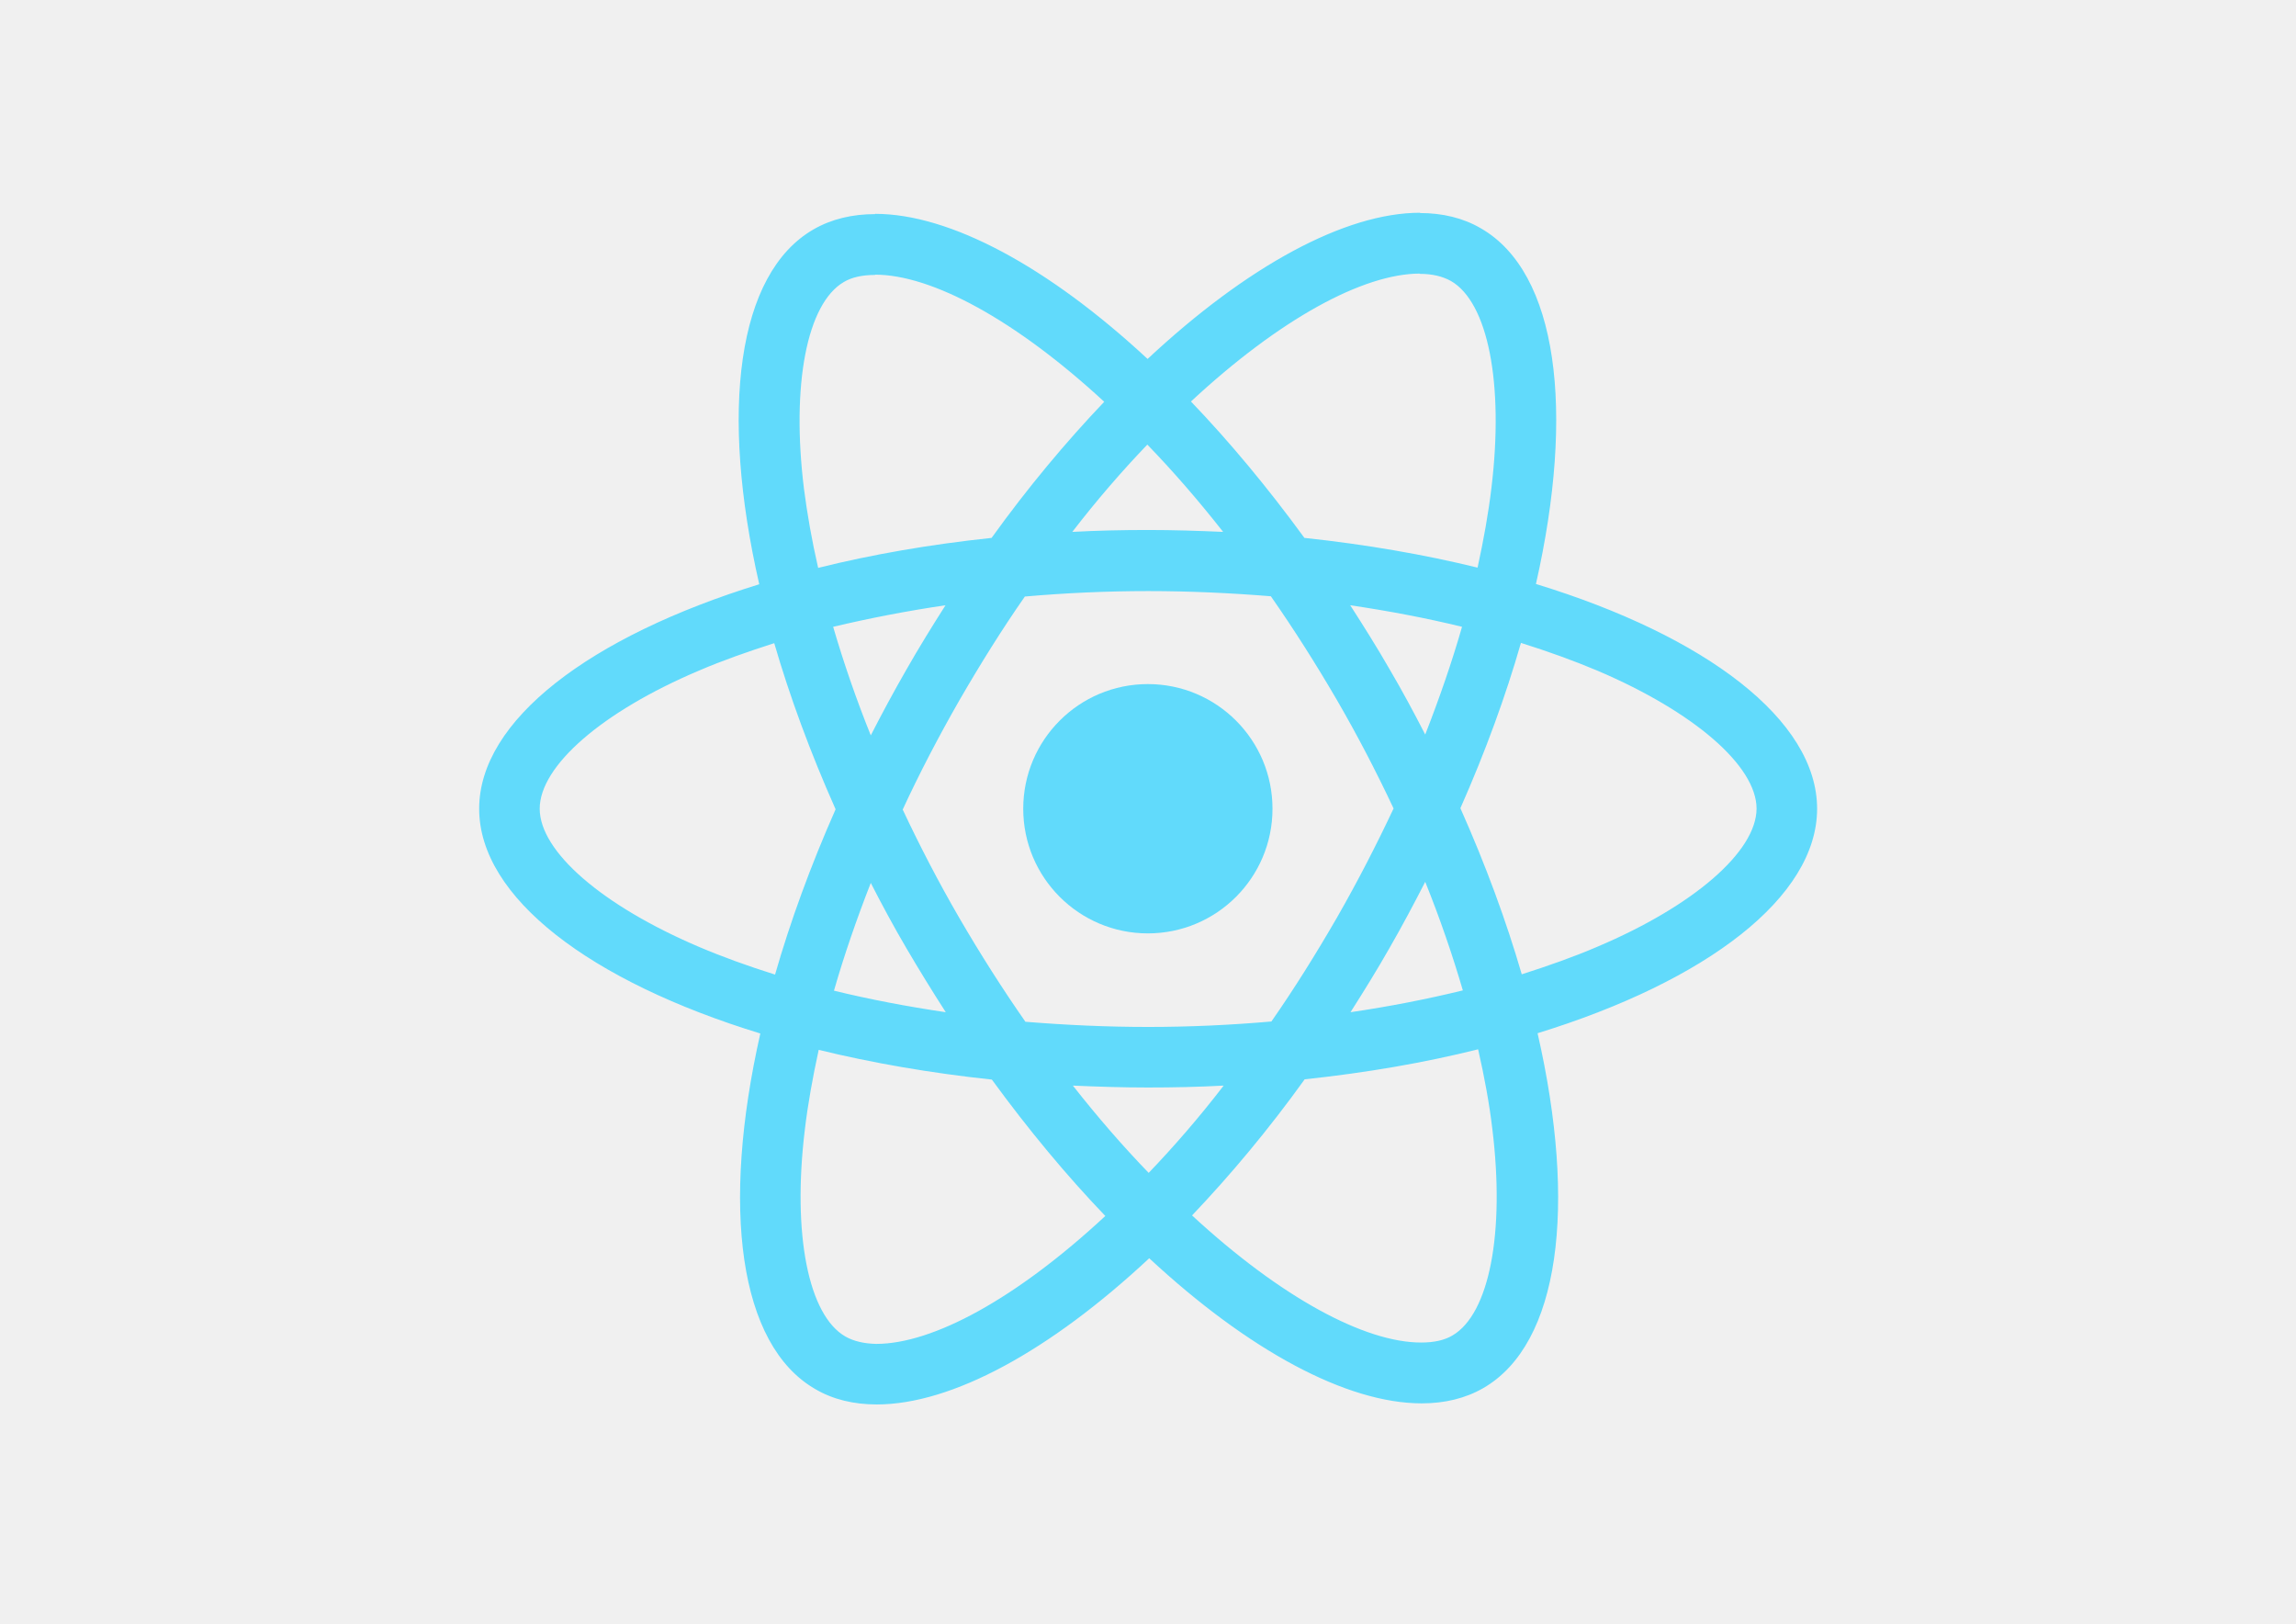
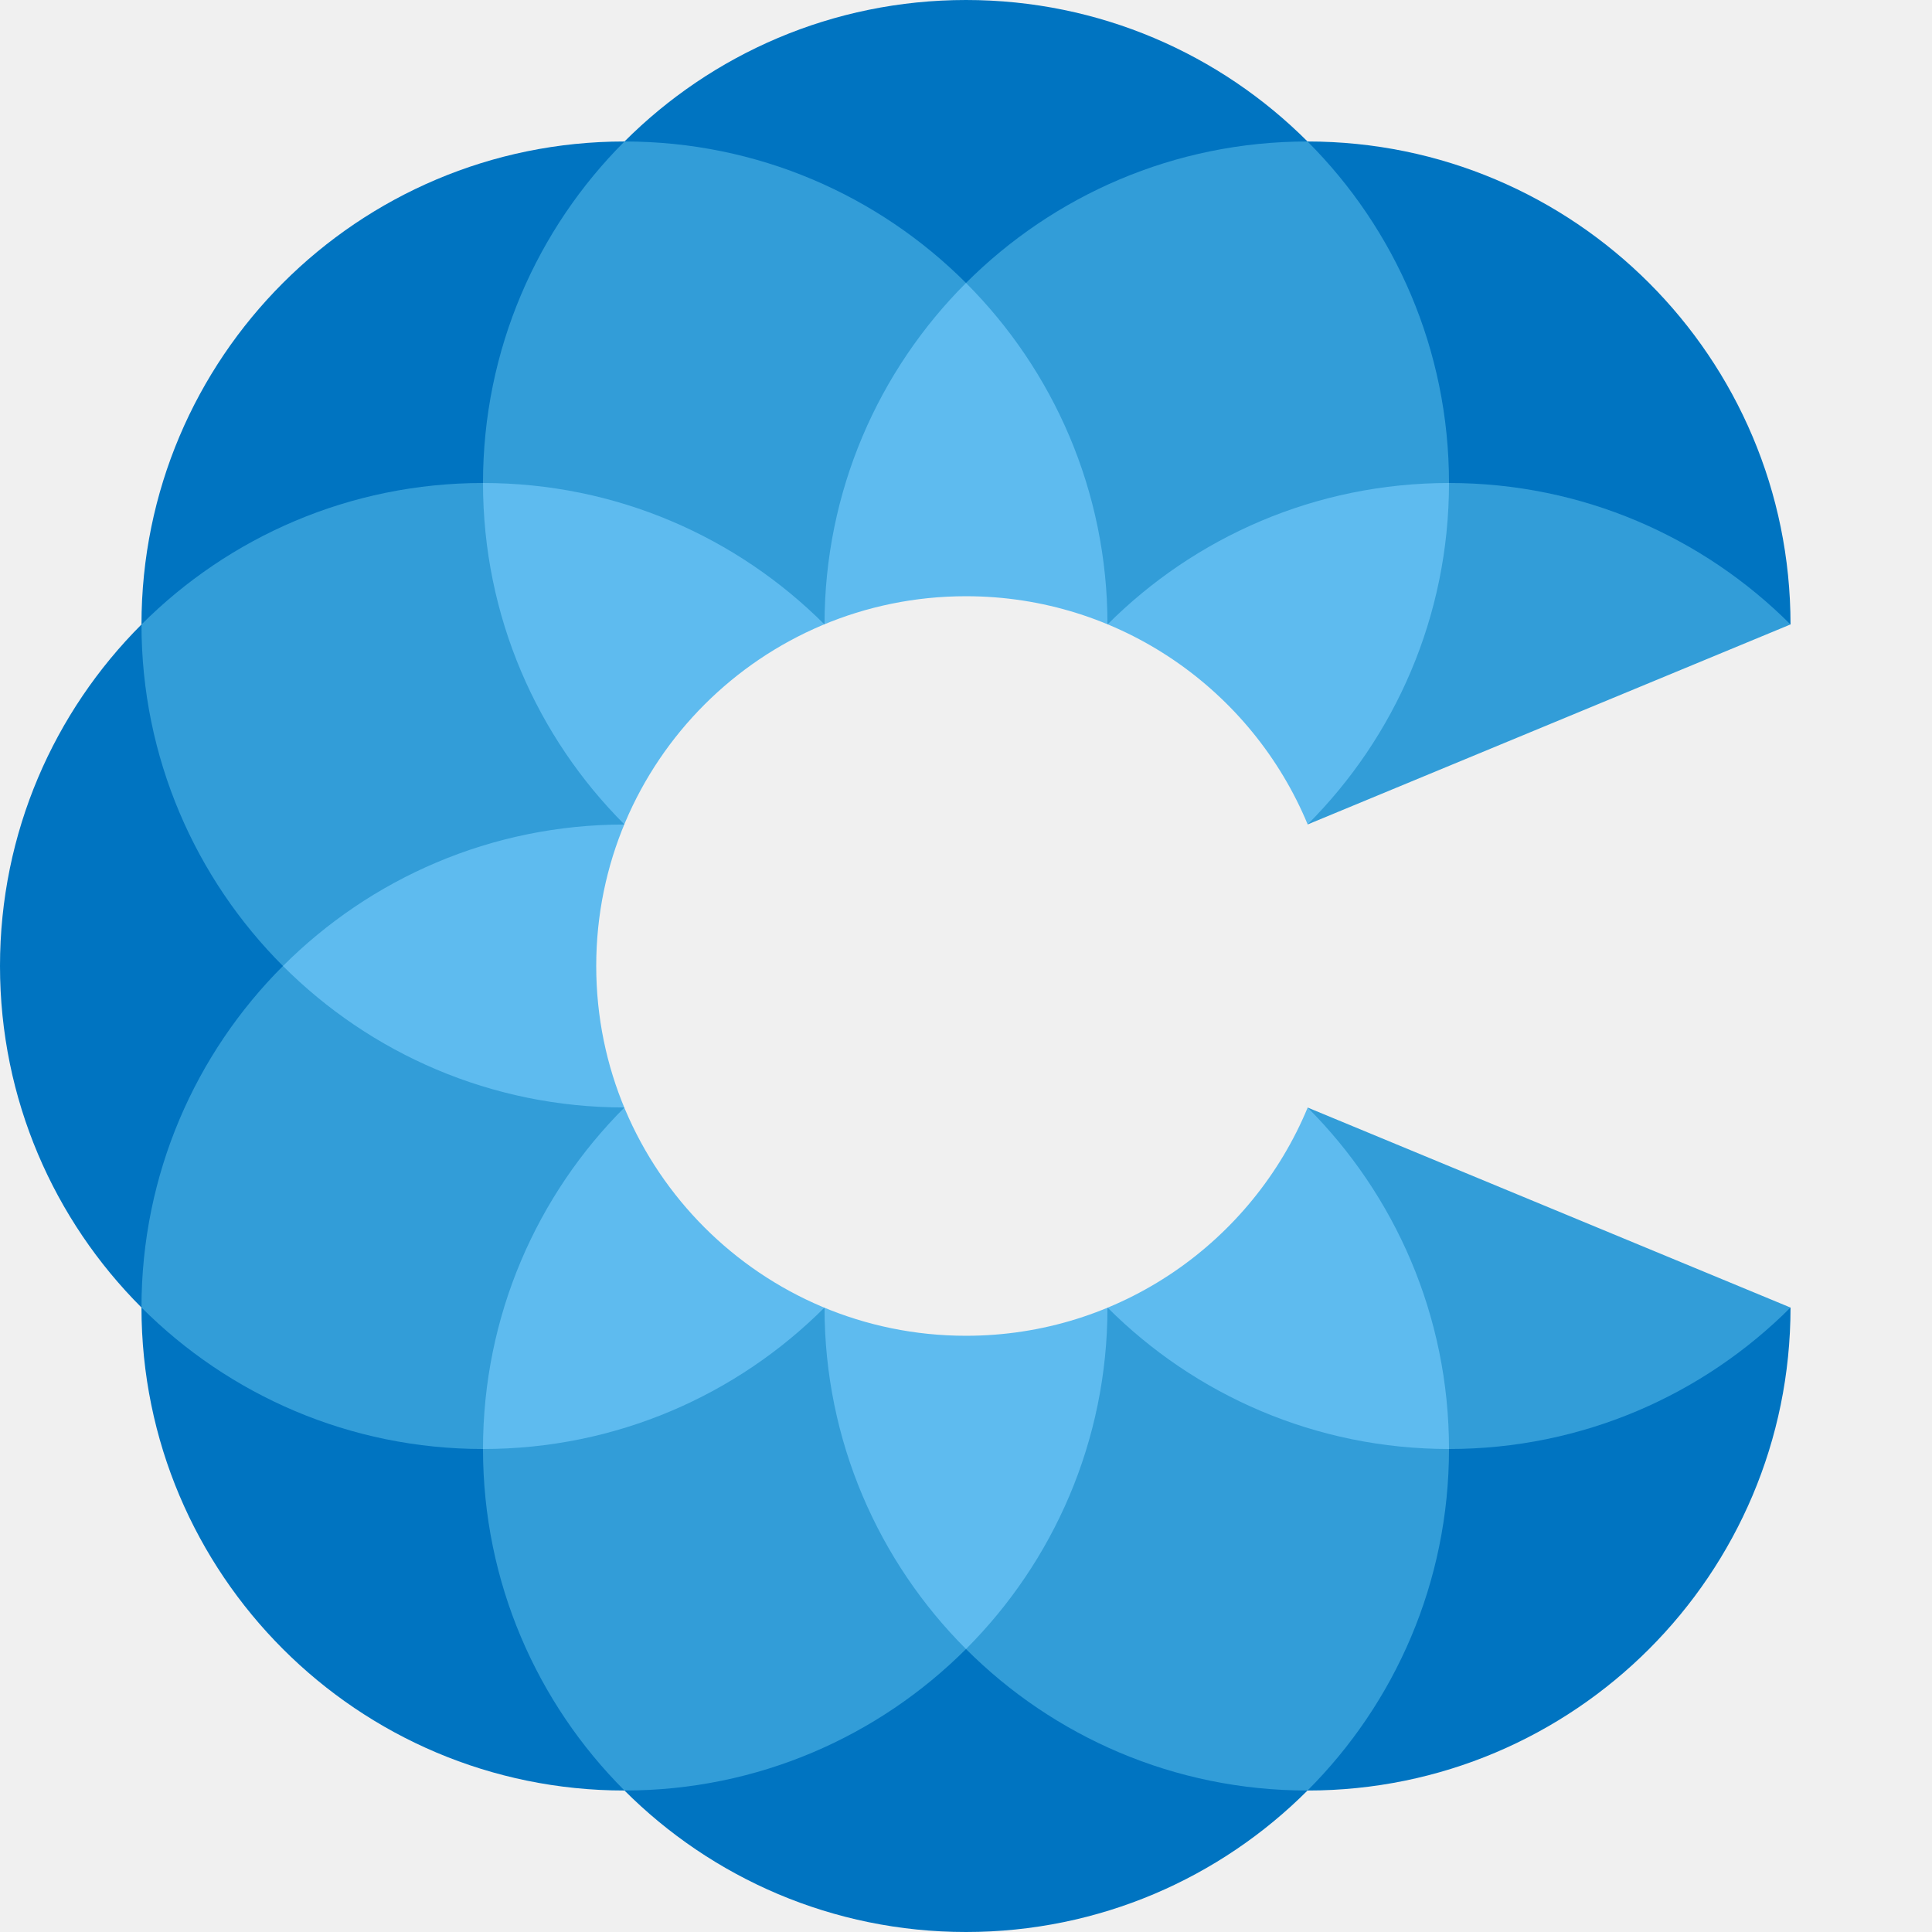
- <svg xmlns="http://www.w3.org/2000/svg" viewBox="0 0 841.9 595.3">
-   <g fill="#61DAFB">
-     <path d="M666.3 296.5c0-32.5-40.7-63.3-103.1-82.4 14.4-63.6 8-114.2-20.2-130.4-6.5-3.8-14.1-5.6-22.4-5.6v22.3c4.6 0 8.3.9 11.4 2.6 13.6 7.8 19.5 37.5 14.9 75.7-1.1 9.4-2.9 19.3-5.1 29.4-19.6-4.8-41-8.5-63.5-10.9-13.5-18.5-27.5-35.3-41.6-50 32.6-30.3 63.2-46.9 84-46.9V78c-27.5 0-63.5 19.6-99.9 53.6-36.4-33.8-72.4-53.2-99.9-53.2v22.3c20.7 0 51.4 16.5 84 46.6-14 14.7-28 31.4-41.3 49.9-22.6 2.4-44 6.1-63.6 11-2.3-10-4-19.7-5.2-29-4.7-38.2 1.1-67.9 14.6-75.8 3-1.8 6.9-2.6 11.5-2.6V78.5c-8.4 0-16 1.8-22.6 5.6-28.1 16.2-34.4 66.7-19.9 130.1-62.2 19.2-102.7 49.9-102.7 82.3 0 32.5 40.7 63.3 103.1 82.4-14.4 63.6-8 114.2 20.2 130.4 6.5 3.8 14.1 5.6 22.5 5.6 27.5 0 63.5-19.6 99.9-53.6 36.4 33.8 72.4 53.2 99.9 53.2 8.4 0 16-1.8 22.6-5.6 28.1-16.2 34.4-66.7 19.9-130.1 62-19.1 102.5-49.9 102.5-82.3zm-130.2-66.7c-3.7 12.9-8.3 26.2-13.5 39.5-4.1-8-8.4-16-13.1-24-4.6-8-9.5-15.8-14.4-23.4 14.2 2.1 27.9 4.7 41 7.9zm-45.8 106.5c-7.8 13.5-15.8 26.3-24.1 38.2-14.9 1.3-30 2-45.2 2-15.1 0-30.2-.7-45-1.9-8.3-11.9-16.4-24.6-24.2-38-7.6-13.1-14.5-26.4-20.8-39.8 6.2-13.4 13.2-26.8 20.7-39.9 7.8-13.5 15.8-26.3 24.1-38.2 14.9-1.3 30-2 45.2-2 15.1 0 30.2.7 45 1.9 8.3 11.9 16.4 24.6 24.2 38 7.6 13.1 14.5 26.4 20.8 39.8-6.3 13.4-13.2 26.8-20.7 39.9zm32.3-13c5.4 13.4 10 26.8 13.8 39.8-13.1 3.2-26.9 5.9-41.2 8 4.9-7.7 9.8-15.6 14.4-23.7 4.6-8 8.9-16.1 13-24.1zM421.2 430c-9.3-9.6-18.6-20.3-27.8-32 9 .4 18.2.7 27.5.7 9.4 0 18.7-.2 27.8-.7-9 11.7-18.3 22.4-27.5 32zm-74.4-58.9c-14.2-2.1-27.9-4.7-41-7.9 3.7-12.9 8.3-26.2 13.5-39.5 4.1 8 8.4 16 13.1 24 4.7 8 9.5 15.8 14.4 23.4zM420.7 163c9.3 9.6 18.6 20.3 27.8 32-9-.4-18.2-.7-27.5-.7-9.4 0-18.7.2-27.8.7 9-11.7 18.3-22.4 27.5-32zm-74 58.9c-4.9 7.7-9.8 15.6-14.4 23.7-4.6 8-8.9 16-13 24-5.4-13.4-10-26.8-13.8-39.8 13.1-3.1 26.9-5.8 41.2-7.9zm-90.5 125.2c-35.4-15.1-58.3-34.9-58.3-50.6 0-15.7 22.9-35.6 58.3-50.6 8.6-3.7 18-7 27.7-10.1 5.7 19.6 13.2 40 22.5 60.9-9.2 20.8-16.6 41.1-22.2 60.6-9.9-3.1-19.3-6.5-28-10.2zM310 490c-13.6-7.8-19.5-37.5-14.9-75.7 1.1-9.4 2.9-19.3 5.1-29.4 19.6 4.8 41 8.5 63.5 10.9 13.5 18.5 27.5 35.3 41.6 50-32.6 30.3-63.2 46.9-84 46.9-4.5-.1-8.3-1-11.3-2.7zm237.2-76.2c4.7 38.2-1.1 67.9-14.6 75.8-3 1.8-6.9 2.6-11.5 2.6-20.7 0-51.4-16.5-84-46.6 14-14.7 28-31.4 41.3-49.9 22.6-2.4 44-6.1 63.6-11 2.3 10.1 4.1 19.8 5.2 29.1zm38.5-66.7c-8.6 3.7-18 7-27.7 10.1-5.7-19.6-13.2-40-22.5-60.9 9.2-20.8 16.6-41.1 22.2-60.6 9.9 3.1 19.3 6.5 28.1 10.2 35.4 15.1 58.3 34.9 58.3 50.6-.1 15.7-23 35.6-58.4 50.6zM320.8 78.4z" />
-     <circle cx="420.9" cy="296.5" r="45.7" />
-     <path d="M520.5 78.1z" />
+ <svg xmlns="http://www.w3.org/2000/svg" focusable="false" viewBox="0 0 48 48">
+   <defs>
+     <mask id="ugjdgyb" fill="#fff">
+       <path d="M48 14.058l-15.511 6.425C31.109 17.155 27.828 14.813 24 14.813c-5.074 0-9.187 4.113-9.187 9.187s4.113 9.187 9.187 9.187c3.828 0 7.109-2.341 8.489-5.67L48 33.942V48H0V0h48v14.058z" />
+     </mask>
+   </defs>
+   <g mask="url(#ugjdgyb)">
+     <path fill="#0074c1" d="M24 48c-3.314 0-6.314-1.343-8.485-3.515-6.627 0-12-5.373-12-12C1.343 30.314 0 27.314 0 24c0-3.314 1.343-6.314 3.515-8.485 0-6.627 5.373-12 12-12C17.686 1.343 20.686 0 24 0c3.314 0 6.314 1.343 8.485 3.515 6.627 0 12 5.373 12 12C46.657 17.686 48 20.686 48 24c0 3.314-1.343 6.314-3.515 8.485 0 6.627-5.373 12-12 12C30.314 46.657 27.314 48 24 48z" />
+     <path fill="#329dd8" d="M44.485 15.515c0 3.314-1.343 6.314-3.515 8.485 2.171 2.172 3.515 5.172 3.515 8.485C42.314 34.657 39.314 36 36 36c0 3.314-1.343 6.314-3.515 8.485-3.314 0-6.314-1.343-8.485-3.515-2.172 2.171-5.172 3.515-8.485 3.515C13.343 42.314 12 39.314 12 36c-3.314 0-6.314-1.343-8.485-3.515 0-3.314 1.343-6.314 3.515-8.485-2.171-2.172-3.515-5.172-3.515-8.485C5.686 13.343 8.686 12 12 12c0-3.314 1.343-6.314 3.515-8.485 3.314 0 6.314 1.343 8.485 3.515 2.172-2.171 5.172-3.515 8.485-3.515C34.657 5.686 36 8.686 36 12c3.314 0 6.314 1.343 8.485 3.515z" />
+     <path fill="#5ebbef" d="M24 24c6.627 0 12 5.373 12 12-3.314 0-6.314-1.343-8.485-3.515 0 3.314-1.343 6.314-3.515 8.485-2.172-2.172-3.515-5.172-3.515-8.485C18.314 34.657 15.314 36 12 36c0-3.314 1.343-6.314 3.515-8.485-3.314 0-6.314-1.343-8.485-3.515 2.172-2.172 5.172-3.515 8.485-3.515C13.343 18.314 12 15.314 12 12c3.314 0 6.314 1.343 8.485 3.515 0-3.314 1.343-6.314 3.515-8.485 2.172 2.172 3.515 5.172 3.515 8.485C29.686 13.343 32.686 12 36 12c0 6.627-5.373 12-12 12z" />
  </g>
</svg>
